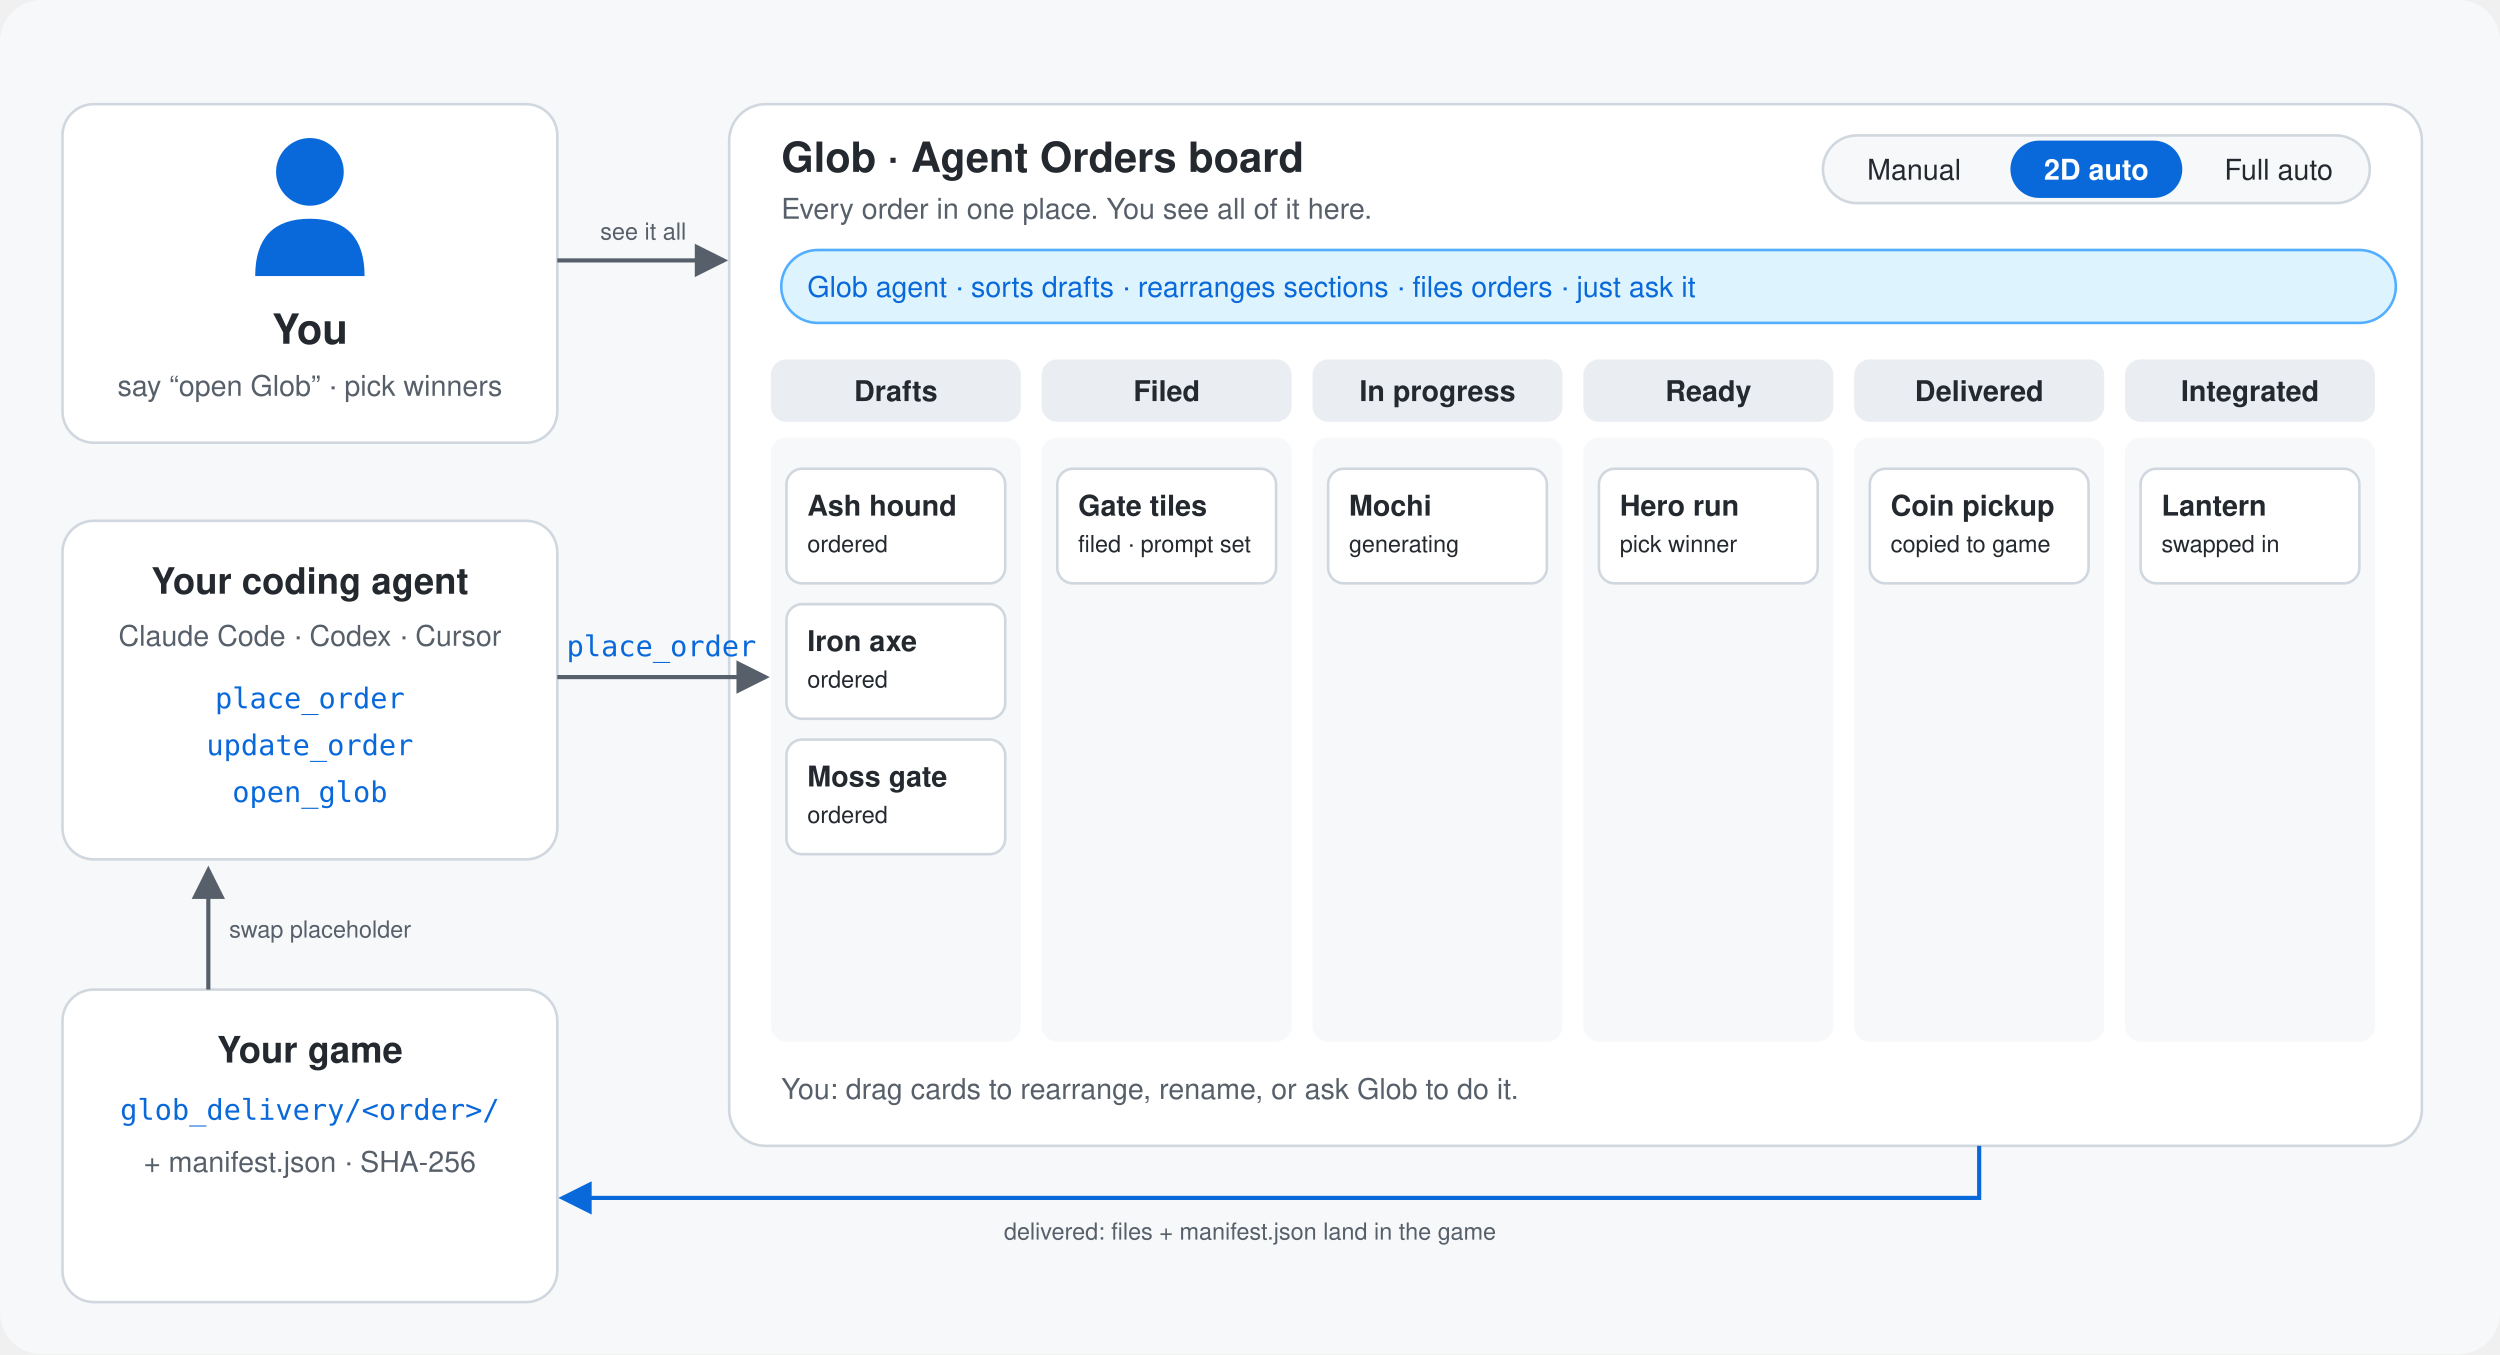
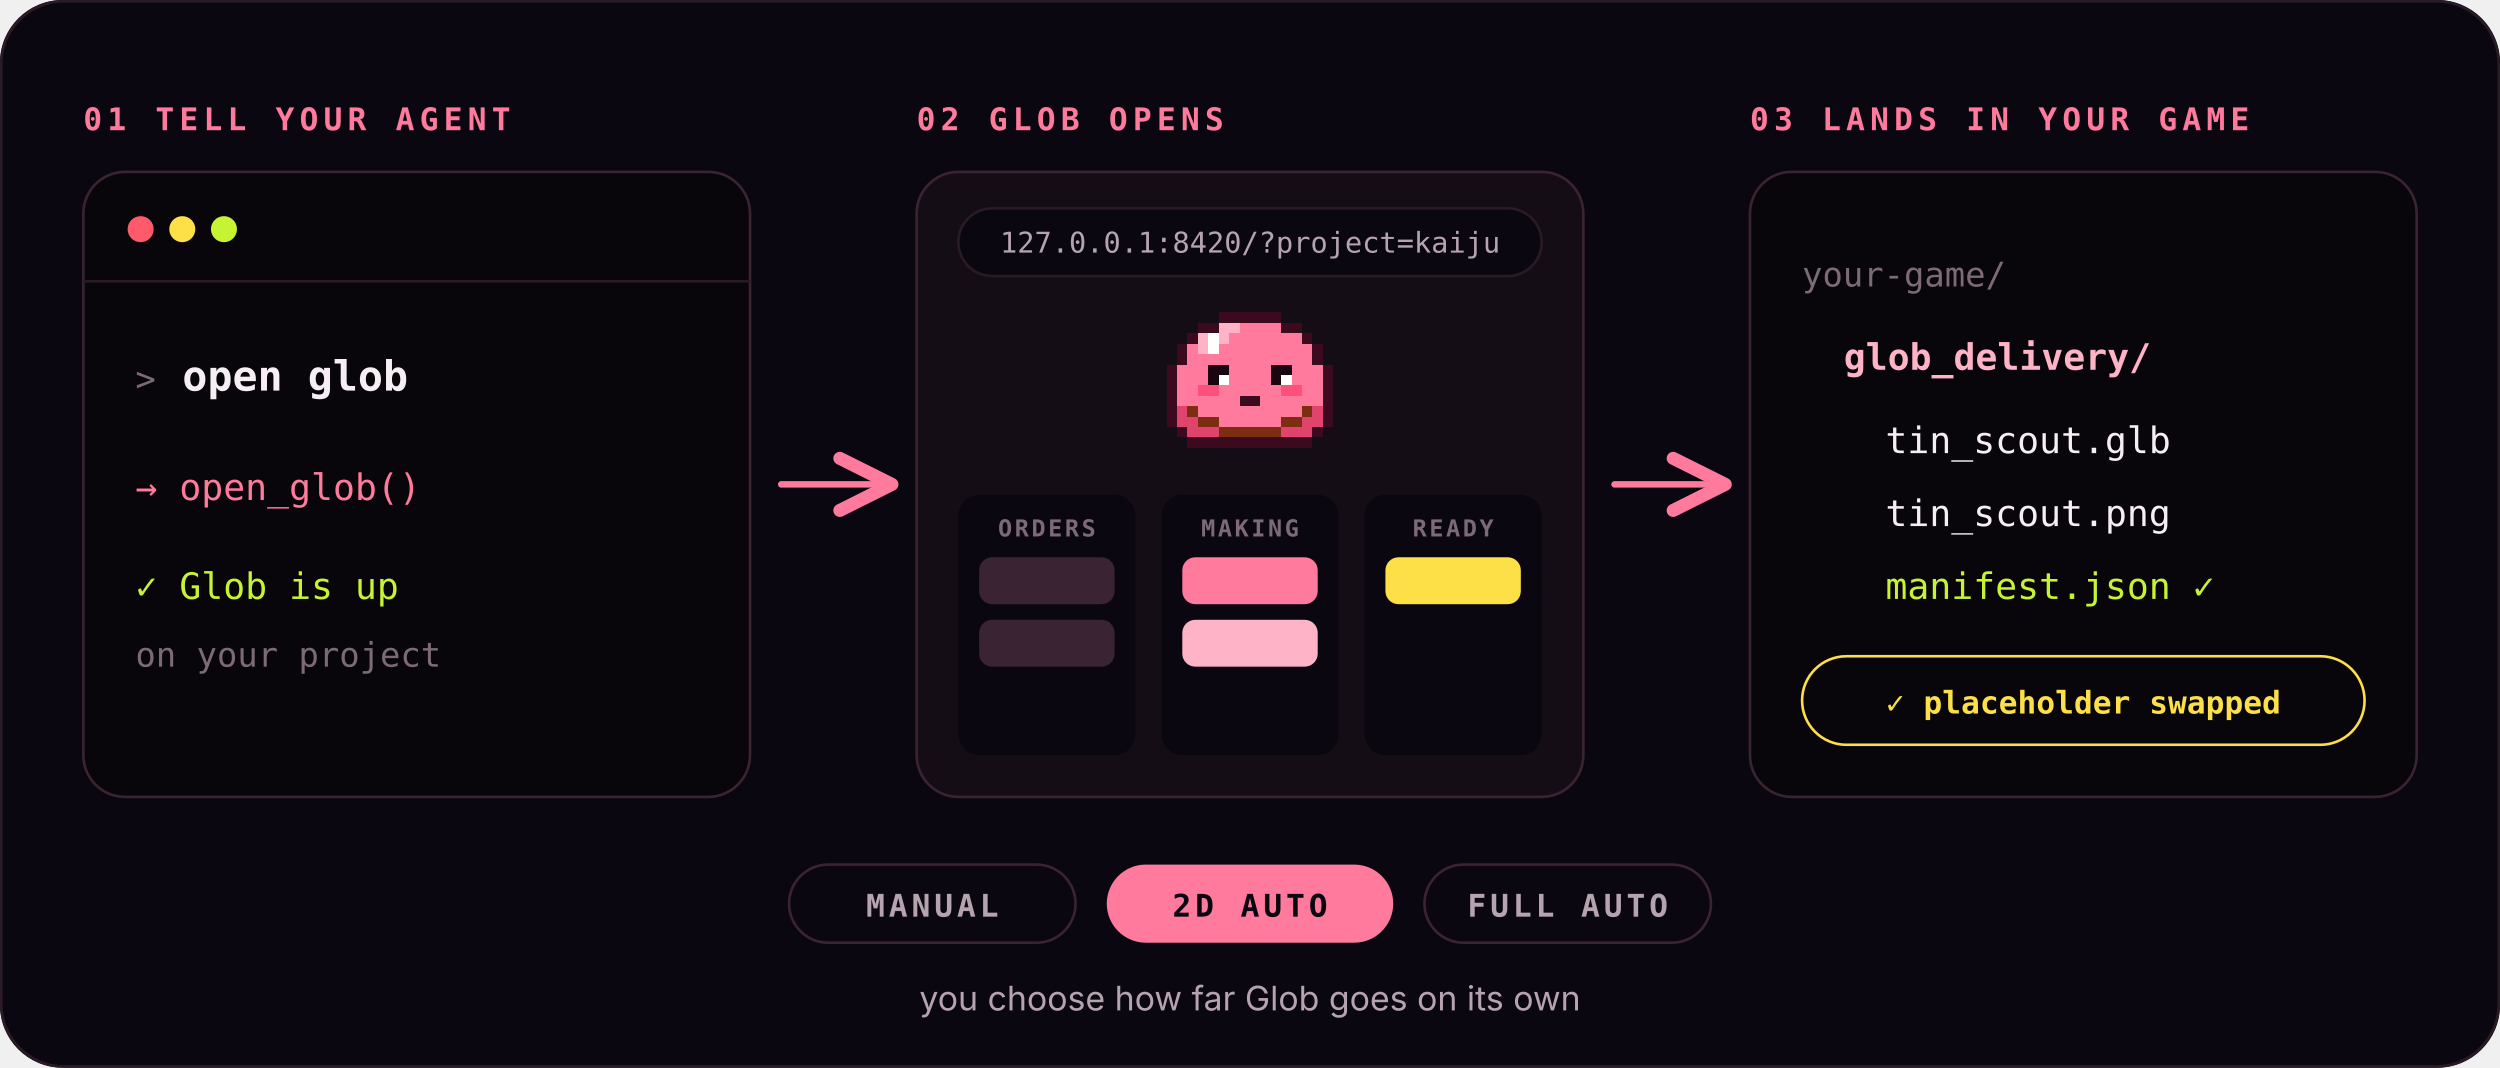
- <svg xmlns="http://www.w3.org/2000/svg" viewBox="0 0 960 520" role="img" aria-labelledby="t d">
+ <svg xmlns="http://www.w3.org/2000/svg" width="960" height="410" viewBox="0 0 960 410" role="img" aria-labelledby="t d">
+   <style>
+     .sans { font-family: Inter, -apple-system, "Segoe UI", Helvetica, Arial, sans-serif; }
+     .mono { font-family: "JetBrains Mono", Consolas, Menlo, monospace; }
+     .step { font-size: 12px; letter-spacing: 2px; font-weight: 700; fill: #ff7a9c; }
+     .cmd { font-size: 16px; fill: #f6eef3; font-weight: 700; }
+     .call { font-size: 14px; fill: #ff7a9c; }
+     .ok { font-size: 14px; fill: #c6f432; }
+     .dim { font-size: 13px; fill: #7d6a77; }
+     .file { font-size: 14px; fill: #f6eef3; }
+     .dir { font-size: 14px; fill: #ffb3c6; font-weight: 700; }
+     .url { font-size: 11px; fill: #b6a3b0; }
+     .col { font-size: 9px; letter-spacing: 1px; fill: #7d6a77; font-weight: 700; }
+     .chip { font-size: 12px; letter-spacing: 1.5px; font-weight: 700; fill: #b6a3b0; }
+     .chip-on { font-size: 12px; letter-spacing: 1.5px; font-weight: 700; fill: #0b0710; }
+     .note { font-size: 13px; fill: #b6a3b0; }
+   </style>
  <defs>
-     <marker id="arr" markerWidth="8" markerHeight="8" refX="7" refY="4" orient="auto">
-       <path d="M0,0 L8,4 L0,8 z" fill="#57606a" />
-     </marker>
-     <marker id="arrBlue" markerWidth="8" markerHeight="8" refX="7" refY="4" orient="auto">
-       <path d="M0,0 L8,4 L0,8 z" fill="#0969da" />
+     <marker id="arr" markerWidth="10" markerHeight="10" refX="8" refY="5" orient="auto">
+       <path d="M1,1 L9,5 L1,9" fill="none" stroke="#ff7a9c" stroke-width="2" stroke-linecap="round" stroke-linejoin="round" />
    </marker>
  </defs>
-   <style>
-     text { font-family: -apple-system, "Segoe UI", Helvetica, Arial, sans-serif; fill: #24292f; }
-     .muted { fill: #57606a; font-size: 11px; }
-     .small { font-size: 9px; fill: #57606a; }
-     .mono { font-family: Consolas, "SFMono-Regular", monospace; font-size: 11px; fill: #0969da; }
-     .card { fill: #ffffff; stroke: #d0d7de; stroke-width: 1; }
-     .arrow { fill: none; stroke: #57606a; stroke-width: 1.6; marker-end: url(#arr); }
-     .arrowBlue { fill: none; stroke: #0969da; stroke-width: 1.6; marker-end: url(#arrBlue); }
-   </style>
-   <rect x="0" y="0" width="960" height="520" rx="16" fill="#f6f8fa" />
-   <rect class="card" x="24" y="40" width="190" height="130" rx="12" />
-   <circle cx="119" cy="66" r="13" fill="#0969da" />
-   <path d="M98 106 Q98 84 119 84 Q140 84 140 106 Z" fill="#0969da" />
-   <text x="119" y="132" text-anchor="middle" font-size="16" font-weight="700">You</text>
-   <text class="muted" x="119" y="152" text-anchor="middle">say “open Glob” · pick winners</text>
-   <rect class="card" x="24" y="200" width="190" height="130" rx="12" />
-   <text x="119" y="228" text-anchor="middle" font-size="14" font-weight="700">Your coding agent</text>
-   <text class="muted" x="119" y="248" text-anchor="middle">Claude Code · Codex · Cursor</text>
-   <text class="mono" x="119" y="272" text-anchor="middle">place_order</text>
-   <text class="mono" x="119" y="290" text-anchor="middle">update_order</text>
-   <text class="mono" x="119" y="308" text-anchor="middle">open_glob</text>
-   <rect class="card" x="24" y="380" width="190" height="120" rx="12" />
-   <text x="119" y="408" text-anchor="middle" font-size="14" font-weight="700">Your game</text>
-   <text class="mono" x="119" y="430" text-anchor="middle">glob_delivery/&lt;order&gt;/</text>
-   <text class="muted" x="119" y="450" text-anchor="middle">+ manifest.json · SHA-256</text>
-   <rect class="card" x="280" y="40" width="650" height="400" rx="14" />
-   <text x="300" y="66" font-size="16" font-weight="700">Glob · Agent Orders board</text>
-   <text class="muted" x="300" y="84">Every order in one place. You see all of it here.</text>
-   <rect x="700" y="52" width="210" height="26" rx="13" fill="#f6f8fa" stroke="#d0d7de" />
-   <rect x="772" y="54" width="66" height="22" rx="11" fill="#0969da" />
-   <g font-size="11" text-anchor="middle">
-     <text x="735" y="69">Manual</text>
-     <text x="805" y="69" style="fill:#ffffff" font-weight="700">2D auto</text>
-     <text x="875" y="69">Full auto</text>
+   <rect width="960" height="410" rx="24" fill="#0b0710" />
+   <rect x="0.5" y="0.5" width="959" height="409" rx="24" fill="none" stroke="#2a1a26" />
+   <text class="mono step" x="32" y="50">01  TELL YOUR AGENT</text>
+   <rect x="32" y="66" width="256" height="240" rx="16" fill="#08060a" stroke="#3a2433" />
+   <circle cx="54" cy="88" r="5" fill="#ff5a6a" />
+   <circle cx="70" cy="88" r="5" fill="#fde047" />
+   <circle cx="86" cy="88" r="5" fill="#c6f432" />
+   <line x1="32" y1="108" x2="288" y2="108" stroke="#2a1a26" />
+   <text class="mono dim" x="52" y="150">&gt;</text>
+   <text class="mono cmd" x="70" y="150">open glob</text>
+   <text class="mono call" x="52" y="192">→ open_glob()</text>
+   <text class="mono ok" x="52" y="230">✓ Glob is up</text>
+   <text class="mono dim" x="52" y="256">  on your project</text>
+   <path d="M300 186 H340" stroke="#ff7a9c" stroke-width="2.5" stroke-linecap="round" marker-end="url(#arr)" />
+   <text class="mono step" x="352" y="50">02  GLOB OPENS</text>
+   <rect x="352" y="66" width="256" height="240" rx="16" fill="#150d15" stroke="#3a2433" />
+   <rect x="368" y="80" width="224" height="26" rx="13" fill="#0b0710" stroke="#2a1a26" />
+   <text class="mono url" x="384" y="97">127.0.0.1:8420/?project=kaiju</text>
+   <g transform="translate(440 92) scale(4)" shape-rendering="crispEdges">
+     <rect x="7" y="7" width="1" height="1" fill="#3b0a1e" />
+     <rect x="8" y="7" width="1" height="1" fill="#3b0a1e" />
+     <rect x="9" y="7" width="1" height="1" fill="#3b0a1e" />
+     <rect x="10" y="7" width="1" height="1" fill="#3b0a1e" />
+     <rect x="11" y="7" width="1" height="1" fill="#3b0a1e" />
+     <rect x="12" y="7" width="1" height="1" fill="#3b0a1e" />
+     <rect x="5" y="8" width="1" height="1" fill="#3b0a1e" />
+     <rect x="6" y="8" width="1" height="1" fill="#3b0a1e" />
+     <rect x="7" y="8" width="1" height="1" fill="#ffb3c6" />
+     <rect x="8" y="8" width="1" height="1" fill="#ffb3c6" />
+     <rect x="9" y="8" width="1" height="1" fill="#ff7a9c" />
+     <rect x="10" y="8" width="1" height="1" fill="#ff7a9c" />
+     <rect x="11" y="8" width="1" height="1" fill="#ff7a9c" />
+     <rect x="12" y="8" width="1" height="1" fill="#ff7a9c" />
+     <rect x="13" y="8" width="1" height="1" fill="#3b0a1e" />
+     <rect x="14" y="8" width="1" height="1" fill="#3b0a1e" />
+     <rect x="4" y="9" width="1" height="1" fill="#3b0a1e" />
+     <rect x="5" y="9" width="1" height="1" fill="#ffb3c6" />
+     <rect x="6" y="9" width="1" height="1" fill="#ffffff" />
+     <rect x="7" y="9" width="1" height="1" fill="#ffb3c6" />
+     <rect x="8" y="9" width="1" height="1" fill="#ff7a9c" />
+     <rect x="9" y="9" width="1" height="1" fill="#ff7a9c" />
+     <rect x="10" y="9" width="1" height="1" fill="#ff7a9c" />
+     <rect x="11" y="9" width="1" height="1" fill="#ff7a9c" />
+     <rect x="12" y="9" width="1" height="1" fill="#ff7a9c" />
+     <rect x="13" y="9" width="1" height="1" fill="#ff7a9c" />
+     <rect x="14" y="9" width="1" height="1" fill="#ff7a9c" />
+     <rect x="15" y="9" width="1" height="1" fill="#3b0a1e" />
+     <rect x="3" y="10" width="1" height="1" fill="#3b0a1e" />
+     <rect x="4" y="10" width="1" height="1" fill="#ff7a9c" />
+     <rect x="5" y="10" width="1" height="1" fill="#ffb3c6" />
+     <rect x="6" y="10" width="1" height="1" fill="#ffffff" />
+     <rect x="7" y="10" width="1" height="1" fill="#ff7a9c" />
+     <rect x="8" y="10" width="1" height="1" fill="#ff7a9c" />
+     <rect x="9" y="10" width="1" height="1" fill="#ff7a9c" />
+     <rect x="10" y="10" width="1" height="1" fill="#ff7a9c" />
+     <rect x="11" y="10" width="1" height="1" fill="#ff7a9c" />
+     <rect x="12" y="10" width="1" height="1" fill="#ff7a9c" />
+     <rect x="13" y="10" width="1" height="1" fill="#ff7a9c" />
+     <rect x="14" y="10" width="1" height="1" fill="#ff7a9c" />
+     <rect x="15" y="10" width="1" height="1" fill="#ff7a9c" />
+     <rect x="16" y="10" width="1" height="1" fill="#3b0a1e" />
+     <rect x="3" y="11" width="1" height="1" fill="#3b0a1e" />
+     <rect x="4" y="11" width="1" height="1" fill="#ff7a9c" />
+     <rect x="5" y="11" width="1" height="1" fill="#ff7a9c" />
+     <rect x="6" y="11" width="1" height="1" fill="#ff7a9c" />
+     <rect x="7" y="11" width="1" height="1" fill="#ff7a9c" />
+     <rect x="8" y="11" width="1" height="1" fill="#ff7a9c" />
+     <rect x="9" y="11" width="1" height="1" fill="#ff7a9c" />
+     <rect x="10" y="11" width="1" height="1" fill="#ff7a9c" />
+     <rect x="11" y="11" width="1" height="1" fill="#ff7a9c" />
+     <rect x="12" y="11" width="1" height="1" fill="#ff7a9c" />
+     <rect x="13" y="11" width="1" height="1" fill="#ff7a9c" />
+     <rect x="14" y="11" width="1" height="1" fill="#ff7a9c" />
+     <rect x="15" y="11" width="1" height="1" fill="#ff7a9c" />
+     <rect x="16" y="11" width="1" height="1" fill="#3b0a1e" />
+     <rect x="2" y="12" width="1" height="1" fill="#3b0a1e" />
+     <rect x="3" y="12" width="1" height="1" fill="#ff7a9c" />
+     <rect x="4" y="12" width="1" height="1" fill="#ff7a9c" />
+     <rect x="5" y="12" width="1" height="1" fill="#ff7a9c" />
+     <rect x="6" y="12" width="1" height="1" fill="#1a0610" />
+     <rect x="7" y="12" width="1" height="1" fill="#1a0610" />
+     <rect x="8" y="12" width="1" height="1" fill="#ff7a9c" />
+     <rect x="9" y="12" width="1" height="1" fill="#ff7a9c" />
+     <rect x="10" y="12" width="1" height="1" fill="#ff7a9c" />
+     <rect x="11" y="12" width="1" height="1" fill="#ff7a9c" />
+     <rect x="12" y="12" width="1" height="1" fill="#1a0610" />
+     <rect x="13" y="12" width="1" height="1" fill="#1a0610" />
+     <rect x="14" y="12" width="1" height="1" fill="#ff7a9c" />
+     <rect x="15" y="12" width="1" height="1" fill="#ff7a9c" />
+     <rect x="16" y="12" width="1" height="1" fill="#ff7a9c" />
+     <rect x="17" y="12" width="1" height="1" fill="#3b0a1e" />
+     <rect x="2" y="13" width="1" height="1" fill="#3b0a1e" />
+     <rect x="3" y="13" width="1" height="1" fill="#ff7a9c" />
+     <rect x="4" y="13" width="1" height="1" fill="#ff7a9c" />
+     <rect x="5" y="13" width="1" height="1" fill="#ff7a9c" />
+     <rect x="6" y="13" width="1" height="1" fill="#1a0610" />
+     <rect x="7" y="13" width="1" height="1" fill="#ffffff" />
+     <rect x="8" y="13" width="1" height="1" fill="#ff7a9c" />
+     <rect x="9" y="13" width="1" height="1" fill="#ff7a9c" />
+     <rect x="10" y="13" width="1" height="1" fill="#ff7a9c" />
+     <rect x="11" y="13" width="1" height="1" fill="#ff7a9c" />
+     <rect x="12" y="13" width="1" height="1" fill="#1a0610" />
+     <rect x="13" y="13" width="1" height="1" fill="#ffffff" />
+     <rect x="14" y="13" width="1" height="1" fill="#ff7a9c" />
+     <rect x="15" y="13" width="1" height="1" fill="#ff7a9c" />
+     <rect x="16" y="13" width="1" height="1" fill="#ff7a9c" />
+     <rect x="17" y="13" width="1" height="1" fill="#3b0a1e" />
+     <rect x="2" y="14" width="1" height="1" fill="#3b0a1e" />
+     <rect x="3" y="14" width="1" height="1" fill="#ff7a9c" />
+     <rect x="4" y="14" width="1" height="1" fill="#ff7a9c" />
+     <rect x="5" y="14" width="1" height="1" fill="#ff4f7b" />
+     <rect x="6" y="14" width="1" height="1" fill="#ff4f7b" />
+     <rect x="7" y="14" width="1" height="1" fill="#ff7a9c" />
+     <rect x="8" y="14" width="1" height="1" fill="#ff7a9c" />
+     <rect x="9" y="14" width="1" height="1" fill="#ff7a9c" />
+     <rect x="10" y="14" width="1" height="1" fill="#ff7a9c" />
+     <rect x="11" y="14" width="1" height="1" fill="#ff7a9c" />
+     <rect x="12" y="14" width="1" height="1" fill="#ff7a9c" />
+     <rect x="13" y="14" width="1" height="1" fill="#ff4f7b" />
+     <rect x="14" y="14" width="1" height="1" fill="#ff4f7b" />
+     <rect x="15" y="14" width="1" height="1" fill="#ff7a9c" />
+     <rect x="16" y="14" width="1" height="1" fill="#ff7a9c" />
+     <rect x="17" y="14" width="1" height="1" fill="#3b0a1e" />
+     <rect x="2" y="15" width="1" height="1" fill="#3b0a1e" />
+     <rect x="3" y="15" width="1" height="1" fill="#ff7a9c" />
+     <rect x="4" y="15" width="1" height="1" fill="#ff7a9c" />
+     <rect x="5" y="15" width="1" height="1" fill="#ff7a9c" />
+     <rect x="6" y="15" width="1" height="1" fill="#ff7a9c" />
+     <rect x="7" y="15" width="1" height="1" fill="#ff7a9c" />
+     <rect x="8" y="15" width="1" height="1" fill="#ff7a9c" />
+     <rect x="9" y="15" width="1" height="1" fill="#3b0a1e" />
+     <rect x="10" y="15" width="1" height="1" fill="#3b0a1e" />
+     <rect x="11" y="15" width="1" height="1" fill="#ff7a9c" />
+     <rect x="12" y="15" width="1" height="1" fill="#ff7a9c" />
+     <rect x="13" y="15" width="1" height="1" fill="#ff7a9c" />
+     <rect x="14" y="15" width="1" height="1" fill="#ff7a9c" />
+     <rect x="15" y="15" width="1" height="1" fill="#ff7a9c" />
+     <rect x="16" y="15" width="1" height="1" fill="#ff7a9c" />
+     <rect x="17" y="15" width="1" height="1" fill="#3b0a1e" />
+     <rect x="2" y="16" width="1" height="1" fill="#3b0a1e" />
+     <rect x="3" y="16" width="1" height="1" fill="#e0436b" />
+     <rect x="4" y="16" width="1" height="1" fill="#7c2d12" />
+     <rect x="5" y="16" width="1" height="1" fill="#ff7a9c" />
+     <rect x="6" y="16" width="1" height="1" fill="#ff7a9c" />
+     <rect x="7" y="16" width="1" height="1" fill="#ff7a9c" />
+     <rect x="8" y="16" width="1" height="1" fill="#ff7a9c" />
+     <rect x="9" y="16" width="1" height="1" fill="#ff7a9c" />
+     <rect x="10" y="16" width="1" height="1" fill="#ff7a9c" />
+     <rect x="11" y="16" width="1" height="1" fill="#ff7a9c" />
+     <rect x="12" y="16" width="1" height="1" fill="#ff7a9c" />
+     <rect x="13" y="16" width="1" height="1" fill="#ff7a9c" />
+     <rect x="14" y="16" width="1" height="1" fill="#ff7a9c" />
+     <rect x="15" y="16" width="1" height="1" fill="#7c2d12" />
+     <rect x="16" y="16" width="1" height="1" fill="#e0436b" />
+     <rect x="17" y="16" width="1" height="1" fill="#3b0a1e" />
+     <rect x="2" y="17" width="1" height="1" fill="#3b0a1e" />
+     <rect x="3" y="17" width="1" height="1" fill="#e0436b" />
+     <rect x="4" y="17" width="1" height="1" fill="#e0436b" />
+     <rect x="5" y="17" width="1" height="1" fill="#7c2d12" />
+     <rect x="6" y="17" width="1" height="1" fill="#7c2d12" />
+     <rect x="7" y="17" width="1" height="1" fill="#ff7a9c" />
+     <rect x="8" y="17" width="1" height="1" fill="#ff7a9c" />
+     <rect x="9" y="17" width="1" height="1" fill="#ff7a9c" />
+     <rect x="10" y="17" width="1" height="1" fill="#ff7a9c" />
+     <rect x="11" y="17" width="1" height="1" fill="#ff7a9c" />
+     <rect x="12" y="17" width="1" height="1" fill="#ff7a9c" />
+     <rect x="13" y="17" width="1" height="1" fill="#7c2d12" />
+     <rect x="14" y="17" width="1" height="1" fill="#7c2d12" />
+     <rect x="15" y="17" width="1" height="1" fill="#e0436b" />
+     <rect x="16" y="17" width="1" height="1" fill="#e0436b" />
+     <rect x="17" y="17" width="1" height="1" fill="#3b0a1e" />
+     <rect x="3" y="18" width="1" height="1" fill="#3b0a1e" />
+     <rect x="4" y="18" width="1" height="1" fill="#e0436b" />
+     <rect x="5" y="18" width="1" height="1" fill="#e0436b" />
+     <rect x="6" y="18" width="1" height="1" fill="#e0436b" />
+     <rect x="7" y="18" width="1" height="1" fill="#7c2d12" />
+     <rect x="8" y="18" width="1" height="1" fill="#7c2d12" />
+     <rect x="9" y="18" width="1" height="1" fill="#7c2d12" />
+     <rect x="10" y="18" width="1" height="1" fill="#7c2d12" />
+     <rect x="11" y="18" width="1" height="1" fill="#7c2d12" />
+     <rect x="12" y="18" width="1" height="1" fill="#7c2d12" />
+     <rect x="13" y="18" width="1" height="1" fill="#e0436b" />
+     <rect x="14" y="18" width="1" height="1" fill="#e0436b" />
+     <rect x="15" y="18" width="1" height="1" fill="#e0436b" />
+     <rect x="16" y="18" width="1" height="1" fill="#3b0a1e" />
+     <rect x="4" y="19" width="1" height="1" fill="#3b0a1e" />
+     <rect x="5" y="19" width="1" height="1" fill="#3b0a1e" />
+     <rect x="6" y="19" width="1" height="1" fill="#3b0a1e" />
+     <rect x="7" y="19" width="1" height="1" fill="#3b0a1e" />
+     <rect x="8" y="19" width="1" height="1" fill="#3b0a1e" />
+     <rect x="9" y="19" width="1" height="1" fill="#3b0a1e" />
+     <rect x="10" y="19" width="1" height="1" fill="#3b0a1e" />
+     <rect x="11" y="19" width="1" height="1" fill="#3b0a1e" />
+     <rect x="12" y="19" width="1" height="1" fill="#3b0a1e" />
+     <rect x="13" y="19" width="1" height="1" fill="#3b0a1e" />
+     <rect x="14" y="19" width="1" height="1" fill="#3b0a1e" />
+     <rect x="15" y="19" width="1" height="1" fill="#3b0a1e" />
  </g>
-   <rect x="300" y="96" width="620" height="28" rx="14" fill="#ddf4ff" stroke="#54aeff" />
-   <text x="310" y="114" font-size="11" style="fill:#0969da">Glob agent · sorts drafts · rearranges sections · files orders · just ask it</text>
-   <g font-size="11" font-weight="700" text-anchor="middle">
-     <rect x="296" y="138" width="96" height="24" rx="6" fill="#eaeef2" />
-     <text x="344" y="154">Drafts</text>
-     <rect x="400" y="138" width="96" height="24" rx="6" fill="#eaeef2" />
-     <text x="448" y="154">Filed</text>
-     <rect x="504" y="138" width="96" height="24" rx="6" fill="#eaeef2" />
-     <text x="552" y="154">In progress</text>
-     <rect x="608" y="138" width="96" height="24" rx="6" fill="#eaeef2" />
-     <text x="656" y="154">Ready</text>
-     <rect x="712" y="138" width="96" height="24" rx="6" fill="#eaeef2" />
-     <text x="760" y="154">Delivered</text>
-     <rect x="816" y="138" width="96" height="24" rx="6" fill="#eaeef2" />
-     <text x="864" y="154">Integrated</text>
+   <g>
+     <rect x="368" y="190" width="68" height="100" rx="8" fill="#0b0710" />
+     <rect x="446" y="190" width="68" height="100" rx="8" fill="#0b0710" />
+     <rect x="524" y="190" width="68" height="100" rx="8" fill="#0b0710" />
+     <text class="mono col" x="402" y="206" text-anchor="middle">ORDERS</text>
+     <text class="mono col" x="480" y="206" text-anchor="middle">MAKING</text>
+     <text class="mono col" x="558" y="206" text-anchor="middle">READY</text>
+     <rect x="376" y="214" width="52" height="18" rx="5" fill="#3a2433" />
+     <rect x="376" y="238" width="52" height="18" rx="5" fill="#3a2433" />
+     <rect x="454" y="214" width="52" height="18" rx="5" fill="#ff7a9c" />
+     <rect x="454" y="238" width="52" height="18" rx="5" fill="#ffb3c6" />
+     <rect x="532" y="214" width="52" height="18" rx="5" fill="#fde047" />
  </g>
-   <g fill="#f6f8fa">
-     <rect x="296" y="168" width="96" height="232" rx="6" />
-     <rect x="400" y="168" width="96" height="232" rx="6" />
-     <rect x="504" y="168" width="96" height="232" rx="6" />
-     <rect x="608" y="168" width="96" height="232" rx="6" />
-     <rect x="712" y="168" width="96" height="232" rx="6" />
-     <rect x="816" y="168" width="96" height="232" rx="6" />
-   </g>
-   <g class="card">
-     <rect x="302" y="180" width="84" height="44" rx="6" />
-     <rect x="302" y="232" width="84" height="44" rx="6" />
-     <rect x="302" y="284" width="84" height="44" rx="6" />
-     <rect x="406" y="180" width="84" height="44" rx="6" />
-     <rect x="510" y="180" width="84" height="44" rx="6" />
-     <rect x="614" y="180" width="84" height="44" rx="6" />
-     <rect x="718" y="180" width="84" height="44" rx="6" />
-     <rect x="822" y="180" width="84" height="44" rx="6" />
-   </g>
-   <g font-size="11" font-weight="700">
-     <text x="310" y="198">Ash hound</text>
-     <text x="310" y="250">Iron axe</text>
-     <text x="310" y="302">Moss gate</text>
-     <text x="414" y="198">Gate tiles</text>
-     <text x="518" y="198">Mochi</text>
-     <text x="622" y="198">Hero run</text>
-     <text x="726" y="198">Coin pickup</text>
-     <text x="830" y="198">Lantern</text>
-   </g>
-   <g class="small">
-     <text x="310" y="212">ordered</text>
-     <text x="310" y="264">ordered</text>
-     <text x="310" y="316">ordered</text>
-     <text x="414" y="212">filed · prompt set</text>
-     <text x="518" y="212">generating</text>
-     <text x="622" y="212">pick winner</text>
-     <text x="726" y="212">copied to game</text>
-     <text x="830" y="212">swapped in</text>
-   </g>
-   <text class="muted" x="300" y="422">You: drag cards to rearrange, rename, or ask Glob to do it.</text>
-   <path class="arrow" d="M214 100 H278" />
-   <text class="small" x="247" y="92" text-anchor="middle">see it all</text>
-   <path class="arrow" d="M214 260 H294" />
-   <text class="mono" x="254" y="252" text-anchor="middle" font-size="10">place_order</text>
-   <path class="arrowBlue" d="M760 440 V460 H216" />
-   <text class="small" x="480" y="476" text-anchor="middle">delivered: files + manifest.json land in the game</text>
-   <path class="arrow" d="M80 380 V334" />
-   <text class="small" x="88" y="360">swap placeholder</text>
+   <path d="M620 186 H660" stroke="#ff7a9c" stroke-width="2.5" stroke-linecap="round" marker-end="url(#arr)" />
+   <text class="mono step" x="672" y="50">03  LANDS IN YOUR GAME</text>
+   <rect x="672" y="66" width="256" height="240" rx="16" fill="#08060a" stroke="#3a2433" />
+   <text class="mono dim" x="692" y="110">your-game/</text>
+   <text class="mono dir" x="708" y="142">glob_delivery/</text>
+   <text class="mono file" x="724" y="174">tin_scout.glb</text>
+   <text class="mono file" x="724" y="202">tin_scout.png</text>
+   <text class="mono ok" x="724" y="230">manifest.json ✓</text>
+   <rect x="692" y="252" width="216" height="34" rx="17" fill="none" stroke="#fde047" />
+   <text class="mono" x="800" y="274" text-anchor="middle" style="font-size:12px;fill:#fde047;font-weight:700">✓ placeholder swapped</text>
+   <rect x="303" y="332" width="110" height="30" rx="15" fill="none" stroke="#3a2433" />
+   <rect x="425" y="332" width="110" height="30" rx="15" fill="#ff7a9c" />
+   <rect x="547" y="332" width="110" height="30" rx="15" fill="none" stroke="#3a2433" />
+   <text class="mono chip" x="358" y="352" text-anchor="middle">MANUAL</text>
+   <text class="mono chip-on" x="480" y="352" text-anchor="middle">2D AUTO</text>
+   <text class="mono chip" x="602" y="352" text-anchor="middle">FULL AUTO</text>
+   <text class="sans note" x="480" y="388" text-anchor="middle">you choose how far Glob goes on its own</text>
</svg>
